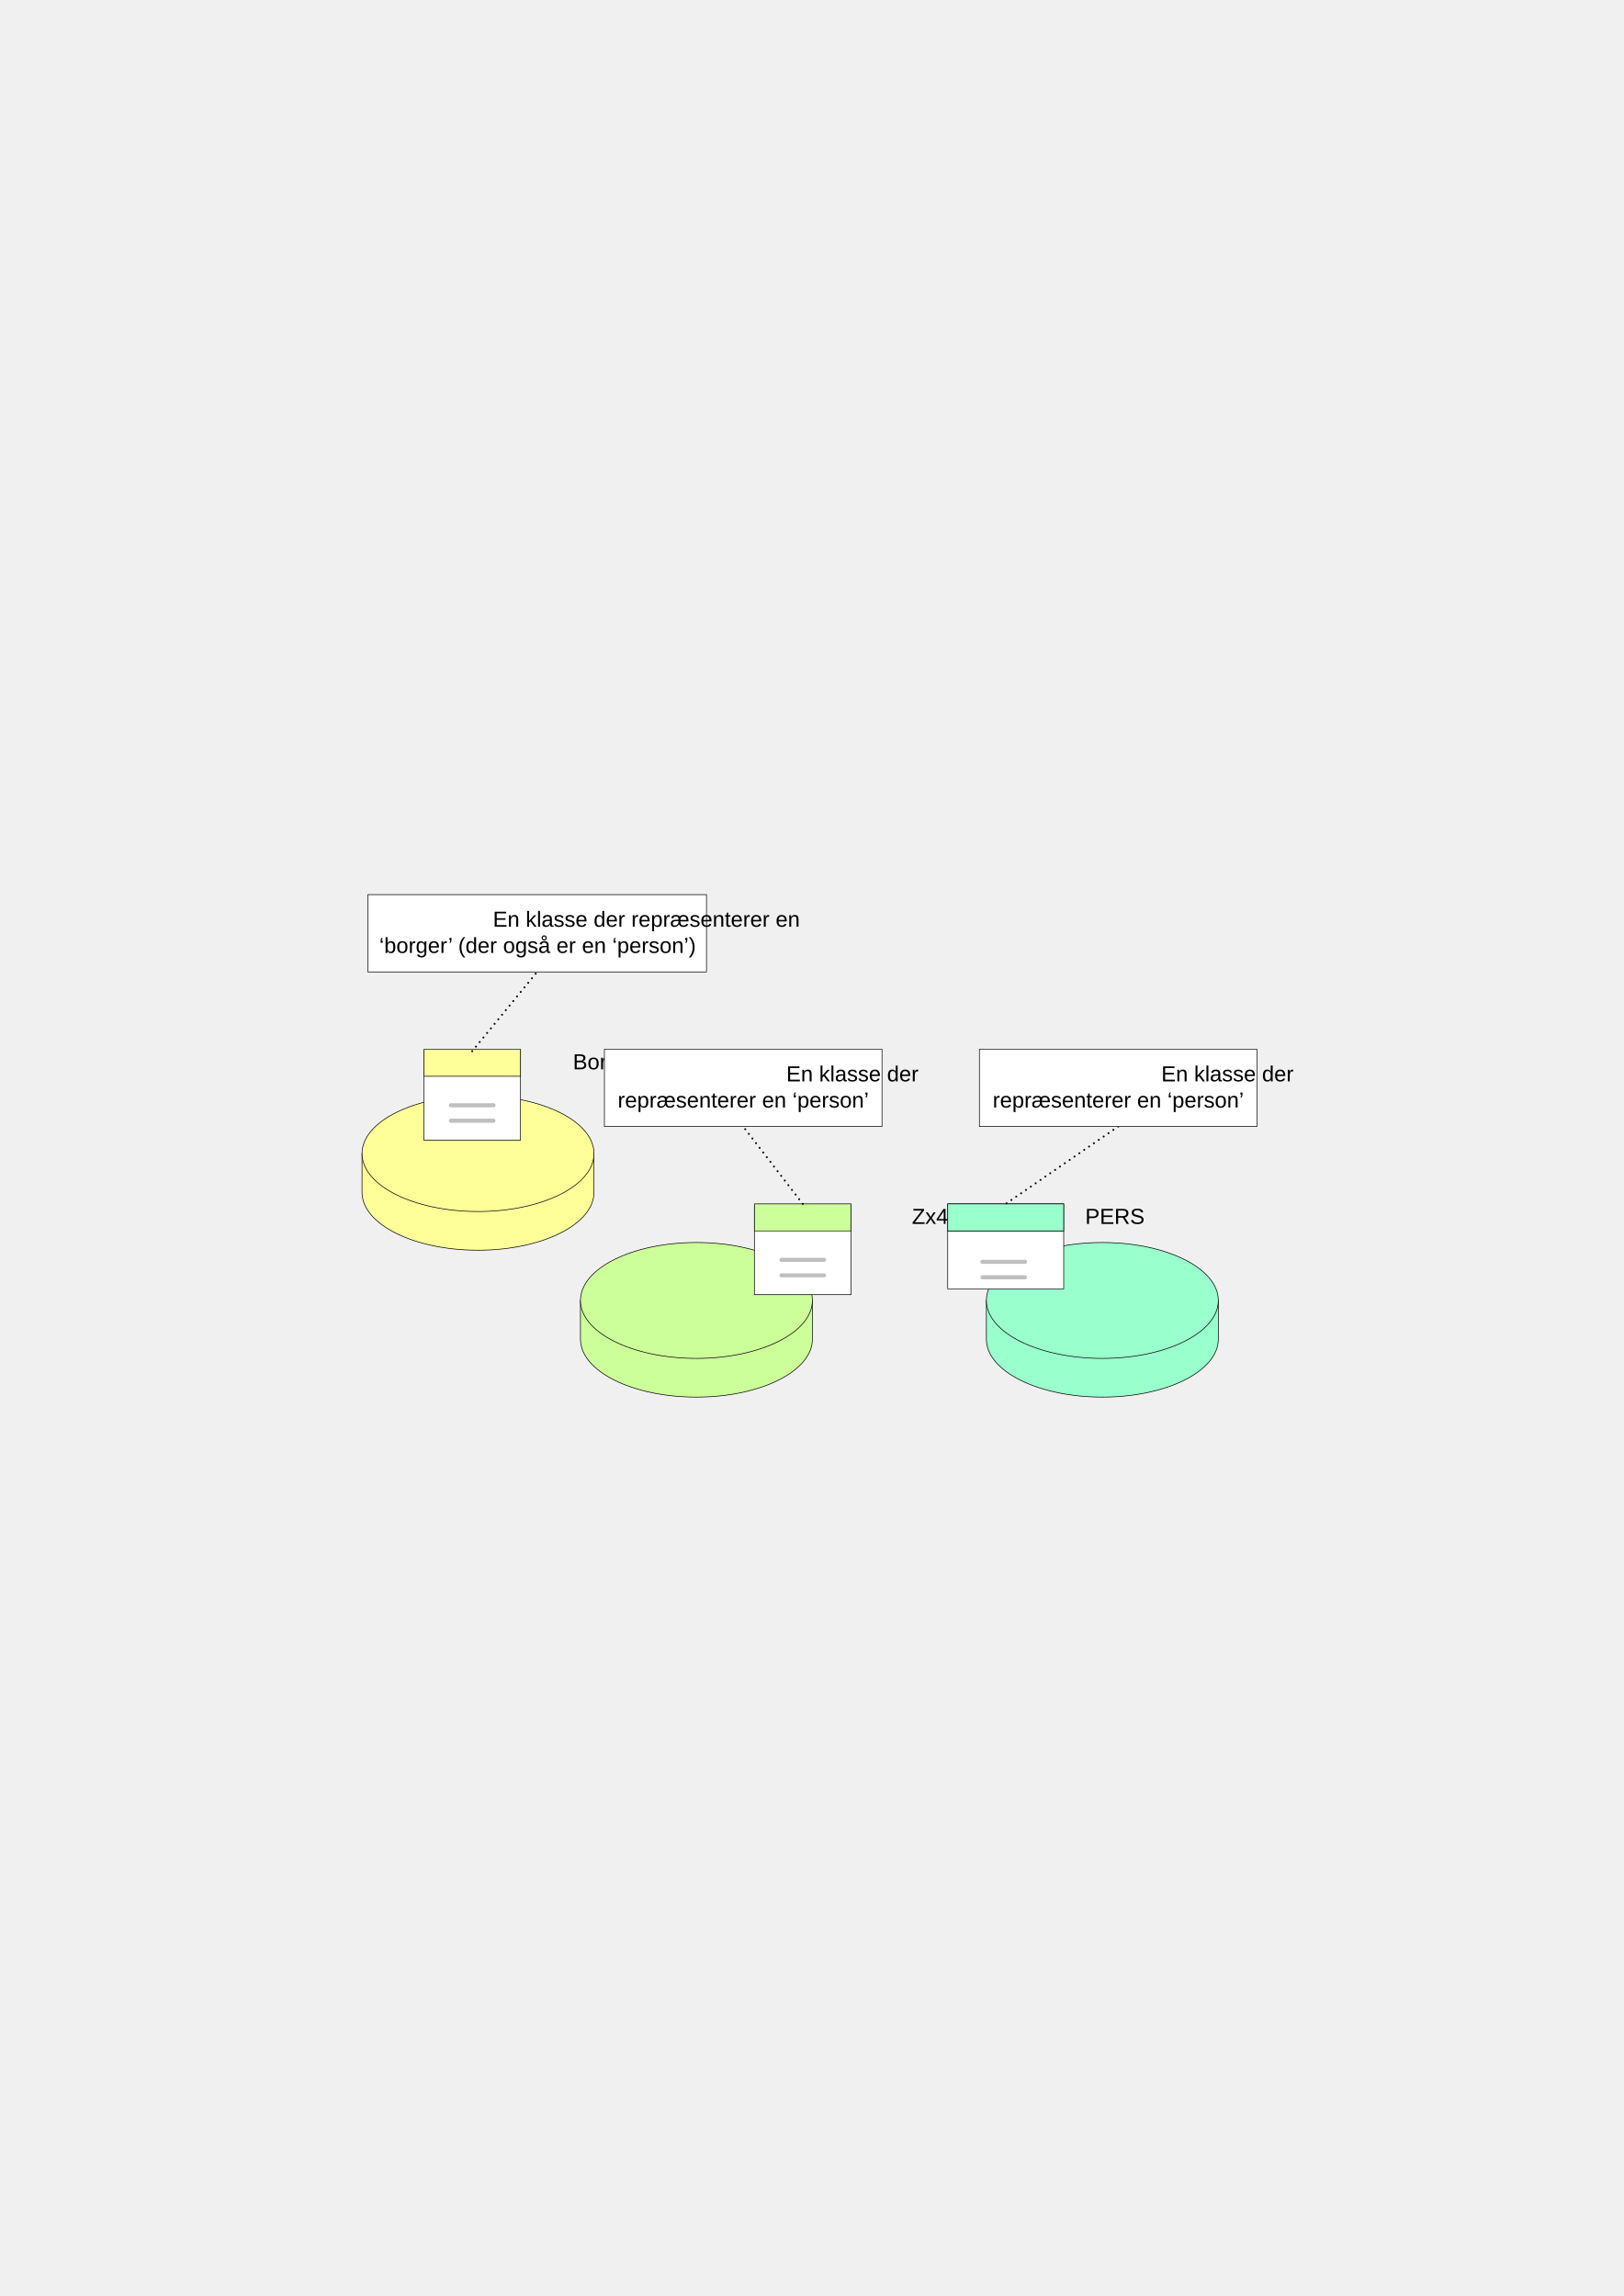
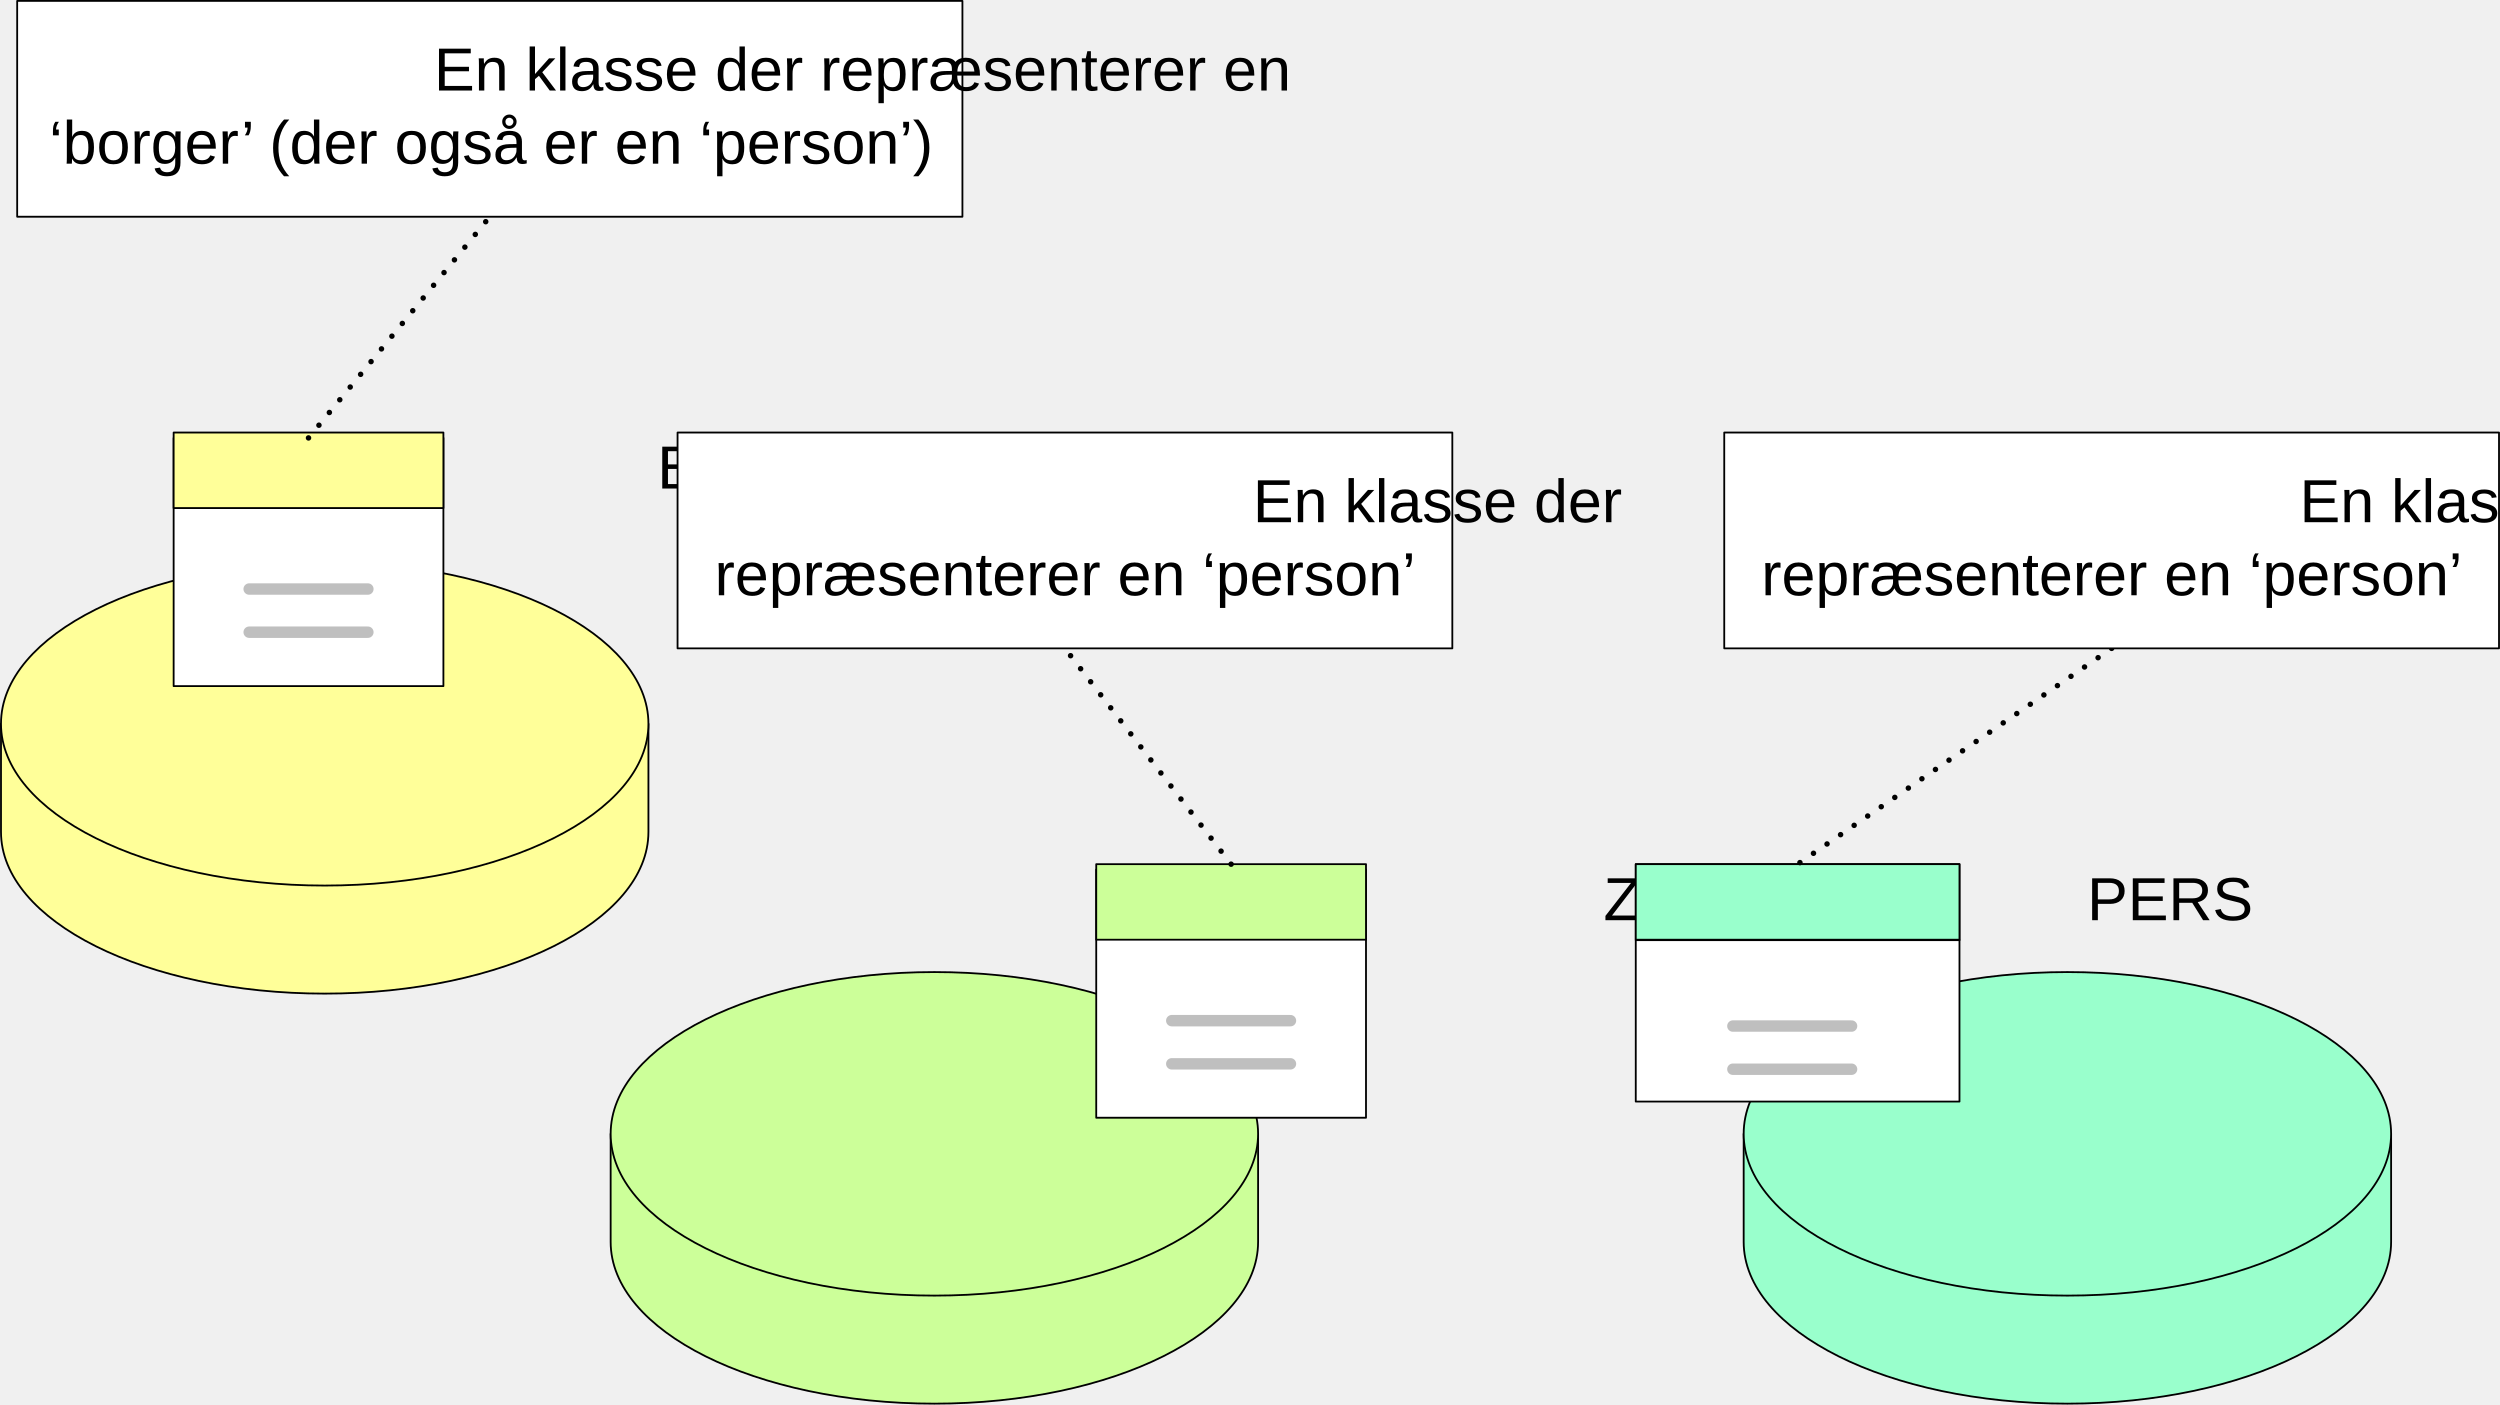
- <svg xmlns="http://www.w3.org/2000/svg" xmlns:ns1="http://schemas.microsoft.com/visio/2003/SVGExtensions/" width="8.268in" height="11.693in" viewBox="0 0 595.276 841.89" xml:space="preserve" color-interpolation-filters="sRGB" class="st10">
-   <ns1:documentProperties ns1:langID="1030" ns1:metric="true" ns1:viewMarkup="false">
-     <ns1:userDefs>
-       <ns1:ud ns1:nameU="msvNoAutoConnect" ns1:val="VT0(1):26" />
-     </ns1:userDefs>
-   </ns1:documentProperties>
+ <svg xmlns="http://www.w3.org/2000/svg" xmlns:ns1="http://schemas.microsoft.com/visio/2003/SVGExtensions/" width="4.56in" height="2.562in" viewBox="0 0 328.35 184.492" xml:space="preserve" color-interpolation-filters="sRGB" class="st10">
+   <ns1:documentProperties ns1:langID="1030" ns1:metric="true" ns1:viewMarkup="false" />
  <style type="text/css">
	
		.st1 {fill:#ffff99;stroke:#000000;stroke-linecap:round;stroke-linejoin:round;stroke-width:0.24}
		.st2 {fill:#99ffcc;stroke:#000000;stroke-linecap:round;stroke-linejoin:round;stroke-width:0.24}
		.st3 {fill:#ccff99;stroke:#000000;stroke-linecap:round;stroke-linejoin:round;stroke-width:0.24}
		.st4 {fill:#ffffff;stroke:#000000;stroke-linecap:round;stroke-linejoin:round;stroke-width:0.24}
		.st5 {stroke:#bfbfbf;stroke-linecap:round;stroke-linejoin:round;stroke-width:1.5}
		.st6 {fill:#000000;font-family:Arial;font-size:0.667em}
		.st7 {stroke:#000000;stroke-linecap:round;stroke-linejoin:round;stroke-width:0.24}
		.st8 {stroke:#000000;stroke-dasharray:0,2.16;stroke-linecap:round;stroke-linejoin:round;stroke-width:0.72}
		.st9 {font-size:1em}
		.st10 {fill:none;fill-rule:evenodd;font-size:12px;overflow:visible;stroke-linecap:square;stroke-miterlimit:3}
	
	</style>
  <g ns1:mID="0" ns1:index="1" ns1:groupContext="foregroundPage">
    <ns1:pageProperties ns1:drawingScale="0.0393701" ns1:pageScale="0.0393701" ns1:drawingUnits="24" ns1:shadowOffsetX="8.50394" ns1:shadowOffsetY="-8.50394" />
    <ns1:layer ns1:name="Forbindelse" ns1:index="0" />
-     <g id="group1-1" transform="translate(132.715,-383.458)" ns1:mID="1" ns1:groupContext="group">
-       <ns1:userDefs>
-         <ns1:ud ns1:nameU="visVersion" ns1:prompt="" ns1:val="VT0(15):26" />
-       </ns1:userDefs>
-       <g id="shape2-2" ns1:mID="2" ns1:groupContext="shape">
-         <ns1:userDefs>
-           <ns1:ud ns1:nameU="ControlHalfHeight" ns1:prompt="" ns1:val="VT0(0.11811023622047):24" />
-           <ns1:ud ns1:nameU="FillForegnd" ns1:prompt="" ns1:val="VT0(1):26" />
-           <ns1:ud ns1:nameU="ControlHalfHeight" ns1:prompt="" ns1:val="VT0(0.29511317293203):1" />
-           <ns1:ud ns1:nameU="FillForegnd" ns1:prompt="" ns1:val="VT5(#ffff99)" />
-         </ns1:userDefs>
-         <path d="M0 820.64 A42.52 21.248 -180 1 0 85.04 820.64 L85.04 806.44 L0 806.44 L0 820.64 Z" class="st1" />
-       </g>
-       <g id="shape1-4" ns1:mID="1" ns1:groupContext="groupContent">
-         <ellipse cx="42.52" cy="806.445" rx="42.52" ry="21.248" class="st1" />
-       </g>
-     </g>
-     <g id="group3-6" transform="translate(361.613,-329.6)" ns1:mID="3" ns1:groupContext="group">
-       <ns1:userDefs>
-         <ns1:ud ns1:nameU="visVersion" ns1:prompt="" ns1:val="VT0(15):26" />
-       </ns1:userDefs>
-       <g id="shape4-7" ns1:mID="4" ns1:groupContext="shape">
-         <ns1:userDefs>
-           <ns1:ud ns1:nameU="ControlHalfHeight" ns1:prompt="" ns1:val="VT0(0.11811023622047):24" />
-           <ns1:ud ns1:nameU="FillForegnd" ns1:prompt="" ns1:val="VT0(1):26" />
-           <ns1:ud ns1:nameU="ControlHalfHeight" ns1:prompt="" ns1:val="VT0(0.29511317293203):1" />
-           <ns1:ud ns1:nameU="FillForegnd" ns1:prompt="" ns1:val="VT5(#99ffcc)" />
-         </ns1:userDefs>
-         <path d="M0 820.64 A42.52 21.248 -180 1 0 85.04 820.64 L85.04 806.44 L0 806.44 L0 820.64 Z" class="st2" />
-       </g>
-       <g id="shape3-9" ns1:mID="3" ns1:groupContext="groupContent">
-         <ellipse cx="42.52" cy="806.445" rx="42.52" ry="21.248" class="st2" />
-       </g>
-     </g>
-     <g id="group5-11" transform="translate(212.794,-329.6)" ns1:mID="5" ns1:groupContext="group">
-       <ns1:userDefs>
-         <ns1:ud ns1:nameU="visVersion" ns1:prompt="" ns1:val="VT0(15):26" />
-       </ns1:userDefs>
-       <g id="shape6-12" ns1:mID="6" ns1:groupContext="shape">
-         <ns1:userDefs>
-           <ns1:ud ns1:nameU="ControlHalfHeight" ns1:prompt="" ns1:val="VT0(0.11811023622047):24" />
-           <ns1:ud ns1:nameU="FillForegnd" ns1:prompt="" ns1:val="VT0(1):26" />
-           <ns1:ud ns1:nameU="ControlHalfHeight" ns1:prompt="" ns1:val="VT0(0.29511317293203):1" />
-           <ns1:ud ns1:nameU="FillForegnd" ns1:prompt="" ns1:val="VT5(#ccff99)" />
-         </ns1:userDefs>
-         <path d="M0 820.64 A42.52 21.248 -180 1 0 85.04 820.64 L85.04 806.44 L0 806.44 L0 820.64 Z" class="st3" />
-       </g>
-       <g id="shape5-14" ns1:mID="5" ns1:groupContext="groupContent">
-         <ellipse cx="42.52" cy="806.445" rx="42.52" ry="21.248" class="st3" />
-       </g>
-     </g>
-     <g id="group7-16" transform="translate(276.573,-367.159)" ns1:mID="7" ns1:groupContext="group">
-       <g id="group8-17" ns1:mID="8" ns1:groupContext="group">
-         <g id="group9-18" ns1:mID="9" ns1:groupContext="group">
-           <g id="shape10-19" ns1:mID="10" ns1:groupContext="shape">
-             <ns1:userDefs>
-               <ns1:ud ns1:nameU="visVersion" ns1:val="VT0(14):26" />
-             </ns1:userDefs>
-             <rect x="0" y="809.291" width="35.433" height="32.598" class="st4" />
-           </g>
-         </g>
-         <g id="shape11-21" ns1:mID="11" ns1:groupContext="shape" ns1:layerMember="0" transform="translate(9.92126,-5.66929)">
-           <path d="M0 834.8 L15.59 834.8" class="st5" />
-         </g>
-         <g id="shape12-24" ns1:mID="12" ns1:groupContext="shape" ns1:layerMember="0" transform="translate(9.92126,-1.13687E-13)">
-           <path d="M0 834.8 L15.59 834.8" class="st5" />
-         </g>
-       </g>
-       <g id="shape13-27" ns1:mID="13" ns1:groupContext="shape" transform="translate(0,-23.3858)">
+     <g id="group33-1" transform="translate(0.12,-0.12)" ns1:mID="33" ns1:groupContext="group">
+       <g id="group1-2" transform="translate(-3.9968E-14,-53.8583)" ns1:mID="1" ns1:groupContext="group">
+         <ns1:userDefs>
+           <ns1:ud ns1:nameU="visVersion" ns1:prompt="" ns1:val="VT0(15):26" />
+         </ns1:userDefs>
+         <g id="shape2-3" ns1:mID="2" ns1:groupContext="shape">
+           <ns1:userDefs>
+             <ns1:ud ns1:nameU="ControlHalfHeight" ns1:prompt="" ns1:val="VT0(0.11811023622047):24" />
+             <ns1:ud ns1:nameU="FillForegnd" ns1:prompt="" ns1:val="VT0(1):26" />
+             <ns1:ud ns1:nameU="ControlHalfHeight" ns1:prompt="" ns1:val="VT0(0.29511317293203):1" />
+             <ns1:ud ns1:nameU="FillForegnd" ns1:prompt="" ns1:val="VT5(#ffff99)" />
+           </ns1:userDefs>
+           <path d="M0 163.24 A42.52 21.248 -180 0 0 85.04 163.24 L85.04 149.05 L0 149.05 L0 163.24 Z" class="st1" />
+         </g>
+         <g id="shape1-5" ns1:mID="1" ns1:groupContext="groupContent">
+           <ellipse cx="42.52" cy="149.047" rx="42.52" ry="21.248" class="st1" />
+         </g>
+       </g>
+       <g id="group3-7" transform="translate(228.898,0)" ns1:mID="3" ns1:groupContext="group">
+         <ns1:userDefs>
+           <ns1:ud ns1:nameU="visVersion" ns1:prompt="" ns1:val="VT0(15):26" />
+         </ns1:userDefs>
+         <g id="shape4-8" ns1:mID="4" ns1:groupContext="shape">
+           <ns1:userDefs>
+             <ns1:ud ns1:nameU="ControlHalfHeight" ns1:prompt="" ns1:val="VT0(0.11811023622047):24" />
+             <ns1:ud ns1:nameU="FillForegnd" ns1:prompt="" ns1:val="VT0(1):26" />
+             <ns1:ud ns1:nameU="ControlHalfHeight" ns1:prompt="" ns1:val="VT0(0.29511317293203):1" />
+             <ns1:ud ns1:nameU="FillForegnd" ns1:prompt="" ns1:val="VT5(#99ffcc)" />
+           </ns1:userDefs>
+           <path d="M0 163.24 A42.52 21.248 -180 0 0 85.04 163.24 L85.04 149.05 L0 149.05 L0 163.24 Z" class="st2" />
+         </g>
+         <g id="shape3-10" ns1:mID="3" ns1:groupContext="groupContent">
+           <ellipse cx="42.52" cy="149.047" rx="42.52" ry="21.248" class="st2" />
+         </g>
+       </g>
+       <g id="group5-12" transform="translate(80.0787,0)" ns1:mID="5" ns1:groupContext="group">
+         <ns1:userDefs>
+           <ns1:ud ns1:nameU="visVersion" ns1:prompt="" ns1:val="VT0(15):26" />
+         </ns1:userDefs>
+         <g id="shape6-13" ns1:mID="6" ns1:groupContext="shape">
+           <ns1:userDefs>
+             <ns1:ud ns1:nameU="ControlHalfHeight" ns1:prompt="" ns1:val="VT0(0.11811023622047):24" />
+             <ns1:ud ns1:nameU="FillForegnd" ns1:prompt="" ns1:val="VT0(1):26" />
+             <ns1:ud ns1:nameU="ControlHalfHeight" ns1:prompt="" ns1:val="VT0(0.29511317293203):1" />
+             <ns1:ud ns1:nameU="FillForegnd" ns1:prompt="" ns1:val="VT5(#ccff99)" />
+           </ns1:userDefs>
+           <path d="M0 163.24 A42.52 21.248 -180 0 0 85.04 163.24 L85.04 149.05 L0 149.05 L0 163.24 Z" class="st3" />
+         </g>
+         <g id="shape5-15" ns1:mID="5" ns1:groupContext="groupContent">
+           <ellipse cx="42.52" cy="149.047" rx="42.52" ry="21.248" class="st3" />
+         </g>
+       </g>
+       <g id="group7-17" transform="translate(143.858,-37.5591)" ns1:mID="7" ns1:groupContext="group">
+         <g id="group8-18" ns1:mID="8" ns1:groupContext="group">
+           <g id="group9-19" ns1:mID="9" ns1:groupContext="group">
+             <g id="shape10-20" ns1:mID="10" ns1:groupContext="shape">
+               <ns1:userDefs>
+                 <ns1:ud ns1:nameU="visVersion" ns1:val="VT0(14):26" />
+               </ns1:userDefs>
+               <rect x="0" y="151.894" width="35.433" height="32.598" class="st4" />
+             </g>
+           </g>
+           <g id="shape11-22" ns1:mID="11" ns1:groupContext="shape" ns1:layerMember="0" transform="translate(9.92126,-5.66929)">
+             <path d="M0 177.41 L15.59 177.41" class="st5" />
+           </g>
+           <g id="shape12-25" ns1:mID="12" ns1:groupContext="shape" ns1:layerMember="0" transform="translate(9.92126,-8.52651E-14)">
+             <path d="M0 177.41 L15.59 177.41" class="st5" />
+           </g>
+         </g>
+         <g id="shape13-28" ns1:mID="13" ns1:groupContext="shape" transform="translate(0,-23.3858)">
+           <ns1:userDefs>
+             <ns1:ud ns1:nameU="visVersion" ns1:val="VT0(14):26" />
+           </ns1:userDefs>
+           <ns1:textBlock ns1:margins="rect(4,4,4,4)" ns1:tabSpace="42.5197" />
+           <ns1:textRect cx="17.716" cy="179.531" width="35.44" height="9.921" />
+           <rect x="0" y="174.571" width="35.433" height="9.921" class="st3" />
+           <text x="8.82" y="181.93" class="st6" ns1:langID="1030">
+             <ns1:paragraph ns1:horizAlign="1" />
+             <ns1:tabList />Zx48</text>
+         </g>
+       </g>
+       <g id="group14-31" transform="translate(214.724,-39.685)" ns1:mID="14" ns1:groupContext="group">
+         <g id="shape15-32" ns1:mID="15" ns1:groupContext="shape">
+           <ns1:userDefs>
+             <ns1:ud ns1:nameU="visVersion" ns1:val="VT0(14):26" />
+           </ns1:userDefs>
+           <rect x="0" y="153.311" width="42.52" height="31.181" class="st4" />
+         </g>
+         <g id="shape16-34" ns1:mID="16" ns1:groupContext="shape" ns1:layerMember="0" transform="translate(2.79776E-14,-14.1165)">
+           <path d="M0 177.41 L42.52 177.41" class="st7" />
+         </g>
+       </g>
+       <g id="shape17-37" ns1:mID="17" ns1:groupContext="shape" ns1:layerMember="0" transform="translate(227.48,-42.5197)">
+         <path d="M0 177.41 L15.59 177.41" class="st5" />
+       </g>
+       <g id="shape18-40" ns1:mID="18" ns1:groupContext="shape" ns1:layerMember="0" transform="translate(227.48,-36.8504)">
+         <path d="M0 177.41 L15.59 177.41" class="st5" />
+       </g>
+       <g id="shape19-43" ns1:mID="19" ns1:groupContext="shape" transform="translate(214.724,-60.9449)">
        <ns1:userDefs>
          <ns1:ud ns1:nameU="visVersion" ns1:val="VT0(14):26" />
        </ns1:userDefs>
        <ns1:textBlock ns1:margins="rect(4,4,4,4)" ns1:tabSpace="42.5197" />
-         <ns1:textRect cx="17.716" cy="836.929" width="35.44" height="9.921" />
-         <rect x="0" y="831.969" width="35.433" height="9.921" class="st3" />
-         <text x="8.82" y="839.33" class="st6" ns1:langID="1030">
-           <ns1:paragraph ns1:horizAlign="1" />
-           <ns1:tabList />Zx48</text>
-       </g>
-     </g>
-     <g id="group14-30" transform="translate(347.439,-369.285)" ns1:mID="14" ns1:groupContext="group">
-       <g id="shape15-31" ns1:mID="15" ns1:groupContext="shape">
-         <ns1:userDefs>
-           <ns1:ud ns1:nameU="visVersion" ns1:val="VT0(14):26" />
-         </ns1:userDefs>
-         <rect x="0" y="810.709" width="42.52" height="31.181" class="st4" />
-       </g>
-       <g id="shape16-33" ns1:mID="16" ns1:groupContext="shape" ns1:layerMember="0" transform="translate(2.79776E-14,-28.2898)">
-         <path d="M0 848.98 L42.52 848.98" class="st7" />
-       </g>
-     </g>
-     <g id="shape17-36" ns1:mID="17" ns1:groupContext="shape" ns1:layerMember="0" transform="translate(360.195,-372.12)">
-       <path d="M0 834.8 L15.59 834.8" class="st5" />
-     </g>
-     <g id="shape18-39" ns1:mID="18" ns1:groupContext="shape" ns1:layerMember="0" transform="translate(360.195,-366.45)">
-       <path d="M0 834.8 L15.59 834.8" class="st5" />
-     </g>
-     <g id="shape19-42" ns1:mID="19" ns1:groupContext="shape" transform="translate(347.439,-390.545)">
-       <ns1:userDefs>
-         <ns1:ud ns1:nameU="visVersion" ns1:val="VT0(14):26" />
-       </ns1:userDefs>
-       <ns1:textBlock ns1:margins="rect(4,4,4,4)" ns1:tabSpace="42.5197" />
-       <ns1:textRect cx="21.26" cy="836.929" width="42.52" height="9.921" />
-       <rect x="0" y="831.969" width="42.52" height="9.921" class="st2" />
-       <text x="10.37" y="839.33" class="st6" ns1:langID="1030">
-         <ns1:paragraph ns1:horizAlign="1" />
-         <ns1:tabList />PERS</text>
-     </g>
-     <g id="group20-45" transform="translate(155.392,-423.852)" ns1:mID="20" ns1:groupContext="group">
-       <g id="group21-46" ns1:mID="21" ns1:groupContext="group">
-         <g id="group22-47" ns1:mID="22" ns1:groupContext="group">
-           <g id="shape23-48" ns1:mID="23" ns1:groupContext="shape">
-             <ns1:userDefs>
-               <ns1:ud ns1:nameU="visVersion" ns1:val="VT0(14):26" />
-             </ns1:userDefs>
-             <rect x="0" y="809.291" width="35.433" height="32.598" class="st4" />
-           </g>
-         </g>
-         <g id="shape24-50" ns1:mID="24" ns1:groupContext="shape" ns1:layerMember="0" transform="translate(9.92126,-5.66929)">
-           <path d="M0 834.8 L15.59 834.8" class="st5" />
-         </g>
-         <g id="shape25-53" ns1:mID="25" ns1:groupContext="shape" ns1:layerMember="0" transform="translate(9.92126,-1.13687E-13)">
-           <path d="M0 834.8 L15.59 834.8" class="st5" />
-         </g>
-       </g>
-       <g id="shape26-56" ns1:mID="26" ns1:groupContext="shape" transform="translate(0,-23.3858)">
-         <ns1:userDefs>
-           <ns1:ud ns1:nameU="visVersion" ns1:val="VT0(14):26" />
-         </ns1:userDefs>
-         <ns1:textBlock ns1:margins="rect(4,4,4,4)" ns1:tabSpace="42.5197" />
-         <ns1:textRect cx="17.716" cy="836.929" width="35.44" height="9.921" />
-         <rect x="0" y="831.969" width="35.433" height="9.921" class="st1" />
-         <text x="5.71" y="839.33" class="st6" ns1:langID="1030">
-           <ns1:paragraph ns1:horizAlign="1" />
-           <ns1:tabList />Borger</text>
-       </g>
-     </g>
-     <g id="shape27-59" ns1:mID="27" ns1:groupContext="shape" transform="translate(886.797,1106.9) rotate(145.5)">
-       <path d="M0 841.89 L50.05 841.89" class="st8" />
-     </g>
-     <g id="shape28-62" ns1:mID="28" ns1:groupContext="shape" transform="translate(134.841,-485.505)">
-       <ns1:userDefs>
-         <ns1:ud ns1:nameU="visVersion" ns1:val="VT0(15):26" />
-       </ns1:userDefs>
-       <ns1:textBlock ns1:margins="rect(4,4,4,4)" ns1:tabSpace="42.5197" />
-       <ns1:textRect cx="62.079" cy="827.717" width="124.16" height="28.346" />
-       <rect x="0" y="813.543" width="124.157" height="28.346" class="st4" />
-       <text x="5.83" y="825.32" class="st6" ns1:langID="1030">
-         <ns1:paragraph ns1:horizAlign="1" />
-         <ns1:tabList />En klasse der repræsenterer en <tspan x="4.2" dy="1.2em" class="st9">‘</tspan>borger’ (der også er en ‘person’)</text>
-     </g>
-     <g id="shape29-66" ns1:mID="29" ns1:groupContext="shape" transform="translate(221.581,-428.812)">
-       <ns1:userDefs>
-         <ns1:ud ns1:nameU="visVersion" ns1:val="VT0(15):26" />
-       </ns1:userDefs>
-       <ns1:textBlock ns1:margins="rect(4,4,4,4)" ns1:tabSpace="42.5197" />
-       <ns1:textRect cx="50.882" cy="827.717" width="101.77" height="28.346" />
-       <rect x="0" y="813.543" width="101.764" height="28.346" class="st4" />
-       <text x="26.65" y="825.32" class="st6" ns1:langID="1030">
-         <ns1:paragraph ns1:horizAlign="1" />
-         <ns1:tabList />En klasse der <tspan x="4.86" dy="1.2em" class="st9">repræsenterer en </tspan>‘person’</text>
-     </g>
-     <g id="shape30-70" ns1:mID="30" ns1:groupContext="shape" transform="translate(359.061,-428.812)">
-       <ns1:userDefs>
-         <ns1:ud ns1:nameU="visVersion" ns1:val="VT0(15):26" />
-       </ns1:userDefs>
-       <ns1:textBlock ns1:margins="rect(4,4,4,4)" ns1:tabSpace="42.5197" />
-       <ns1:textRect cx="50.882" cy="827.717" width="101.77" height="28.346" />
-       <rect x="0" y="813.543" width="101.764" height="28.346" class="st4" />
-       <text x="26.65" y="825.32" class="st6" ns1:langID="1030">
-         <ns1:paragraph ns1:horizAlign="1" />
-         <ns1:tabList />En klasse der <tspan x="4.86" dy="1.2em" class="st9">repræsenterer en </tspan>‘person’</text>
-     </g>
-     <g id="shape31-74" ns1:mID="31" ns1:groupContext="shape" transform="translate(-372.764,955.055) rotate(-127.596)">
-       <path d="M0 841.89 L35.78 841.89" class="st8" />
-     </g>
-     <g id="shape32-77" ns1:mID="32" ns1:groupContext="shape" transform="translate(-478.053,-148.196) rotate(-50.665)">
-       <path d="M0 841.89 L37.57 841.89" class="st8" />
+         <ns1:textRect cx="21.26" cy="179.531" width="42.52" height="9.921" />
+         <rect x="0" y="174.571" width="42.52" height="9.921" class="st2" />
+         <text x="10.37" y="181.93" class="st6" ns1:langID="1030">
+           <ns1:paragraph ns1:horizAlign="1" />
+           <ns1:tabList />PERS</text>
+       </g>
+       <g id="group20-46" transform="translate(22.6772,-94.252)" ns1:mID="20" ns1:groupContext="group">
+         <g id="group21-47" ns1:mID="21" ns1:groupContext="group">
+           <g id="group22-48" ns1:mID="22" ns1:groupContext="group">
+             <g id="shape23-49" ns1:mID="23" ns1:groupContext="shape">
+               <ns1:userDefs>
+                 <ns1:ud ns1:nameU="visVersion" ns1:val="VT0(14):26" />
+               </ns1:userDefs>
+               <rect x="0" y="151.894" width="35.433" height="32.598" class="st4" />
+             </g>
+           </g>
+           <g id="shape24-51" ns1:mID="24" ns1:groupContext="shape" ns1:layerMember="0" transform="translate(9.92126,-5.66929)">
+             <path d="M0 177.41 L15.59 177.41" class="st5" />
+           </g>
+           <g id="shape25-54" ns1:mID="25" ns1:groupContext="shape" ns1:layerMember="0" transform="translate(9.92126,-8.52651E-14)">
+             <path d="M0 177.41 L15.59 177.41" class="st5" />
+           </g>
+         </g>
+         <g id="shape26-57" ns1:mID="26" ns1:groupContext="shape" transform="translate(0,-23.3858)">
+           <ns1:userDefs>
+             <ns1:ud ns1:nameU="visVersion" ns1:val="VT0(14):26" />
+           </ns1:userDefs>
+           <ns1:textBlock ns1:margins="rect(4,4,4,4)" ns1:tabSpace="42.5197" />
+           <ns1:textRect cx="17.716" cy="179.531" width="35.44" height="9.921" />
+           <rect x="0" y="174.571" width="35.433" height="9.921" class="st1" />
+           <text x="5.71" y="181.93" class="st6" ns1:langID="1030">
+             <ns1:paragraph ns1:horizAlign="1" />
+             <ns1:tabList />Borger</text>
+         </g>
+       </g>
+       <g id="shape27-60" ns1:mID="27" ns1:groupContext="shape" transform="translate(381.726,237.324) rotate(145.5)">
+         <path d="M0 184.49 L50.05 184.49" class="st8" />
+       </g>
+       <g id="shape28-63" ns1:mID="28" ns1:groupContext="shape" transform="translate(2.12598,-155.906)">
+         <ns1:userDefs>
+           <ns1:ud ns1:nameU="visVersion" ns1:val="VT0(15):26" />
+         </ns1:userDefs>
+         <ns1:textBlock ns1:margins="rect(4,4,4,4)" ns1:tabSpace="42.5197" />
+         <ns1:textRect cx="62.079" cy="170.319" width="124.16" height="28.346" />
+         <rect x="0" y="156.146" width="124.157" height="28.346" class="st4" />
+         <text x="5.83" y="167.92" class="st6" ns1:langID="1030">
+           <ns1:paragraph ns1:horizAlign="1" />
+           <ns1:tabList />En klasse der repræsenterer en <tspan x="4.2" dy="1.2em" class="st9">‘</tspan>borger’ (der også er en ‘person’)</text>
+       </g>
+       <g id="shape29-67" ns1:mID="29" ns1:groupContext="shape" transform="translate(88.8661,-99.2126)">
+         <ns1:userDefs>
+           <ns1:ud ns1:nameU="visVersion" ns1:val="VT0(15):26" />
+         </ns1:userDefs>
+         <ns1:textBlock ns1:margins="rect(4,4,4,4)" ns1:tabSpace="42.5197" />
+         <ns1:textRect cx="50.882" cy="170.319" width="101.77" height="28.346" />
+         <rect x="0" y="156.146" width="101.764" height="28.346" class="st4" />
+         <text x="26.65" y="167.92" class="st6" ns1:langID="1030">
+           <ns1:paragraph ns1:horizAlign="1" />
+           <ns1:tabList />En klasse der <tspan x="4.86" dy="1.2em" class="st9">repræsenterer en </tspan>‘person’</text>
+       </g>
+       <g id="shape30-71" ns1:mID="30" ns1:groupContext="shape" transform="translate(226.346,-99.2126)">
+         <ns1:userDefs>
+           <ns1:ud ns1:nameU="visVersion" ns1:val="VT0(15):26" />
+         </ns1:userDefs>
+         <ns1:textBlock ns1:margins="rect(4,4,4,4)" ns1:tabSpace="42.5197" />
+         <ns1:textRect cx="50.882" cy="170.319" width="101.77" height="28.346" />
+         <rect x="0" y="156.146" width="101.764" height="28.346" class="st4" />
+         <text x="26.65" y="167.92" class="st6" ns1:langID="1030">
+           <ns1:paragraph ns1:horizAlign="1" />
+           <ns1:tabList />En klasse der <tspan x="4.86" dy="1.2em" class="st9">repræsenterer en </tspan>‘person’</text>
+       </g>
+       <g id="shape31-75" ns1:mID="31" ns1:groupContext="shape" transform="translate(15.3964,226.183) rotate(-127.596)">
+         <path d="M0 184.49 L35.78 184.49" class="st8" />
+       </g>
+       <g id="shape32-78" ns1:mID="32" ns1:groupContext="shape" transform="translate(-102.302,-59.2994) rotate(-50.665)">
+         <path d="M0 184.49 L37.57 184.49" class="st8" />
+       </g>
    </g>
  </g>
</svg>
